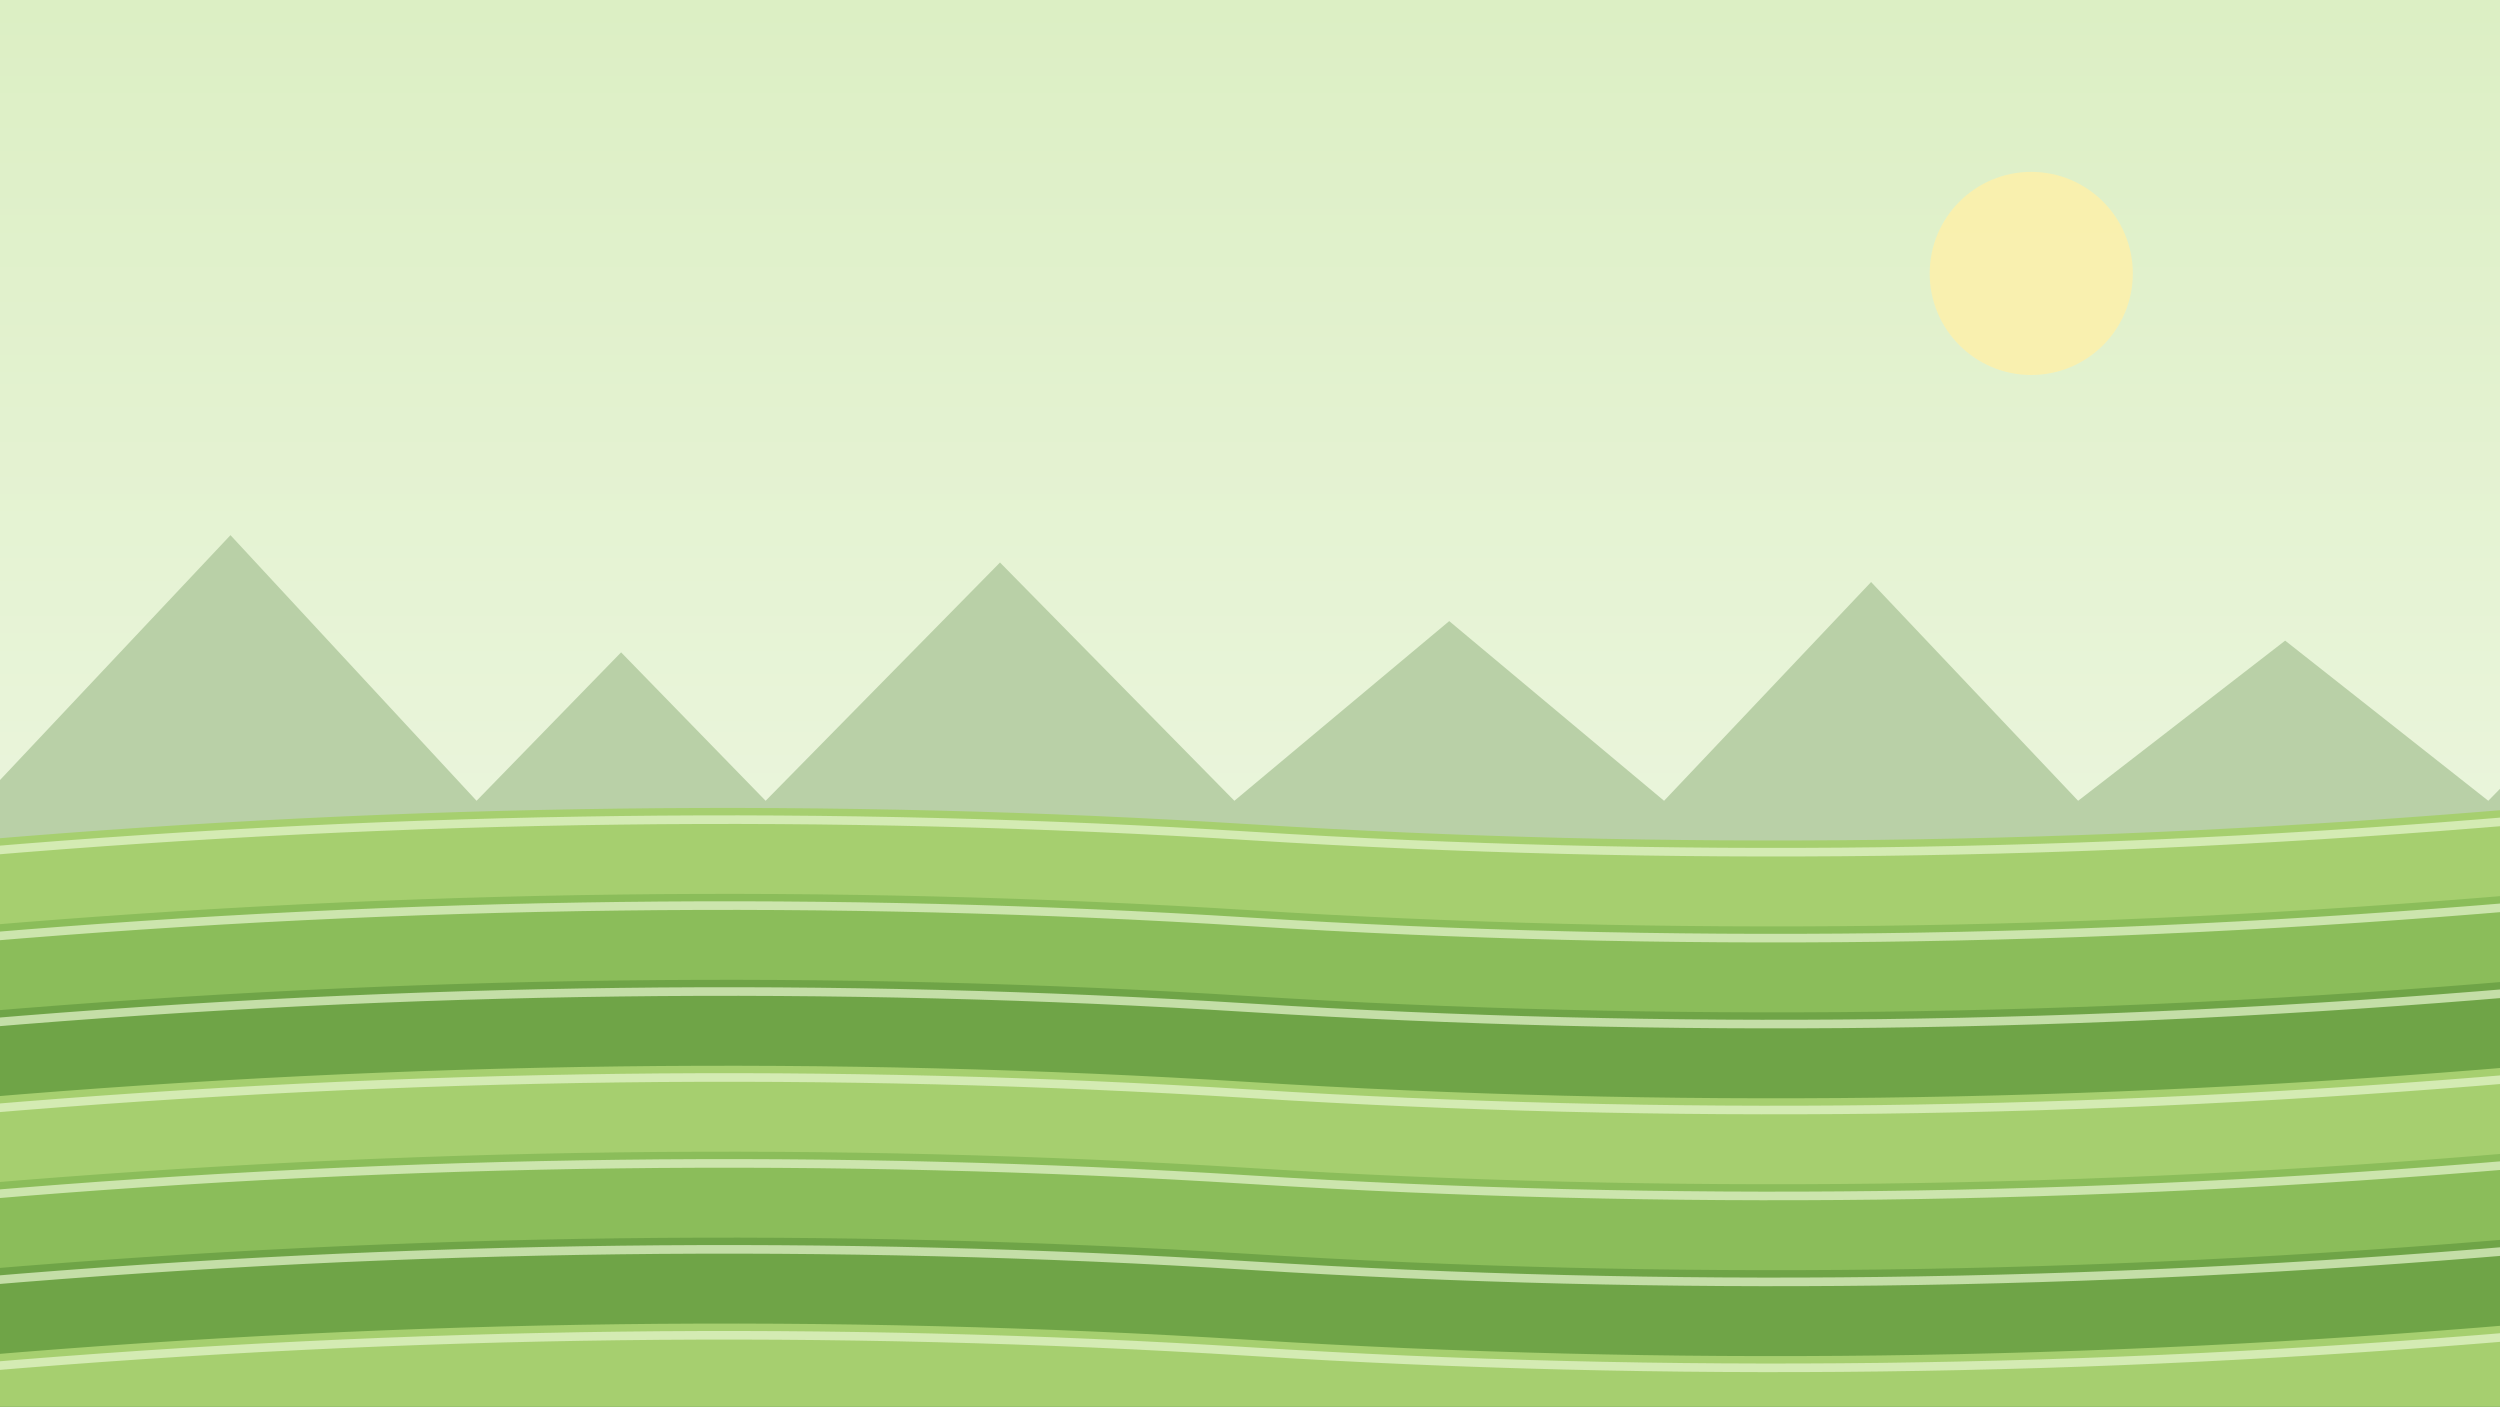
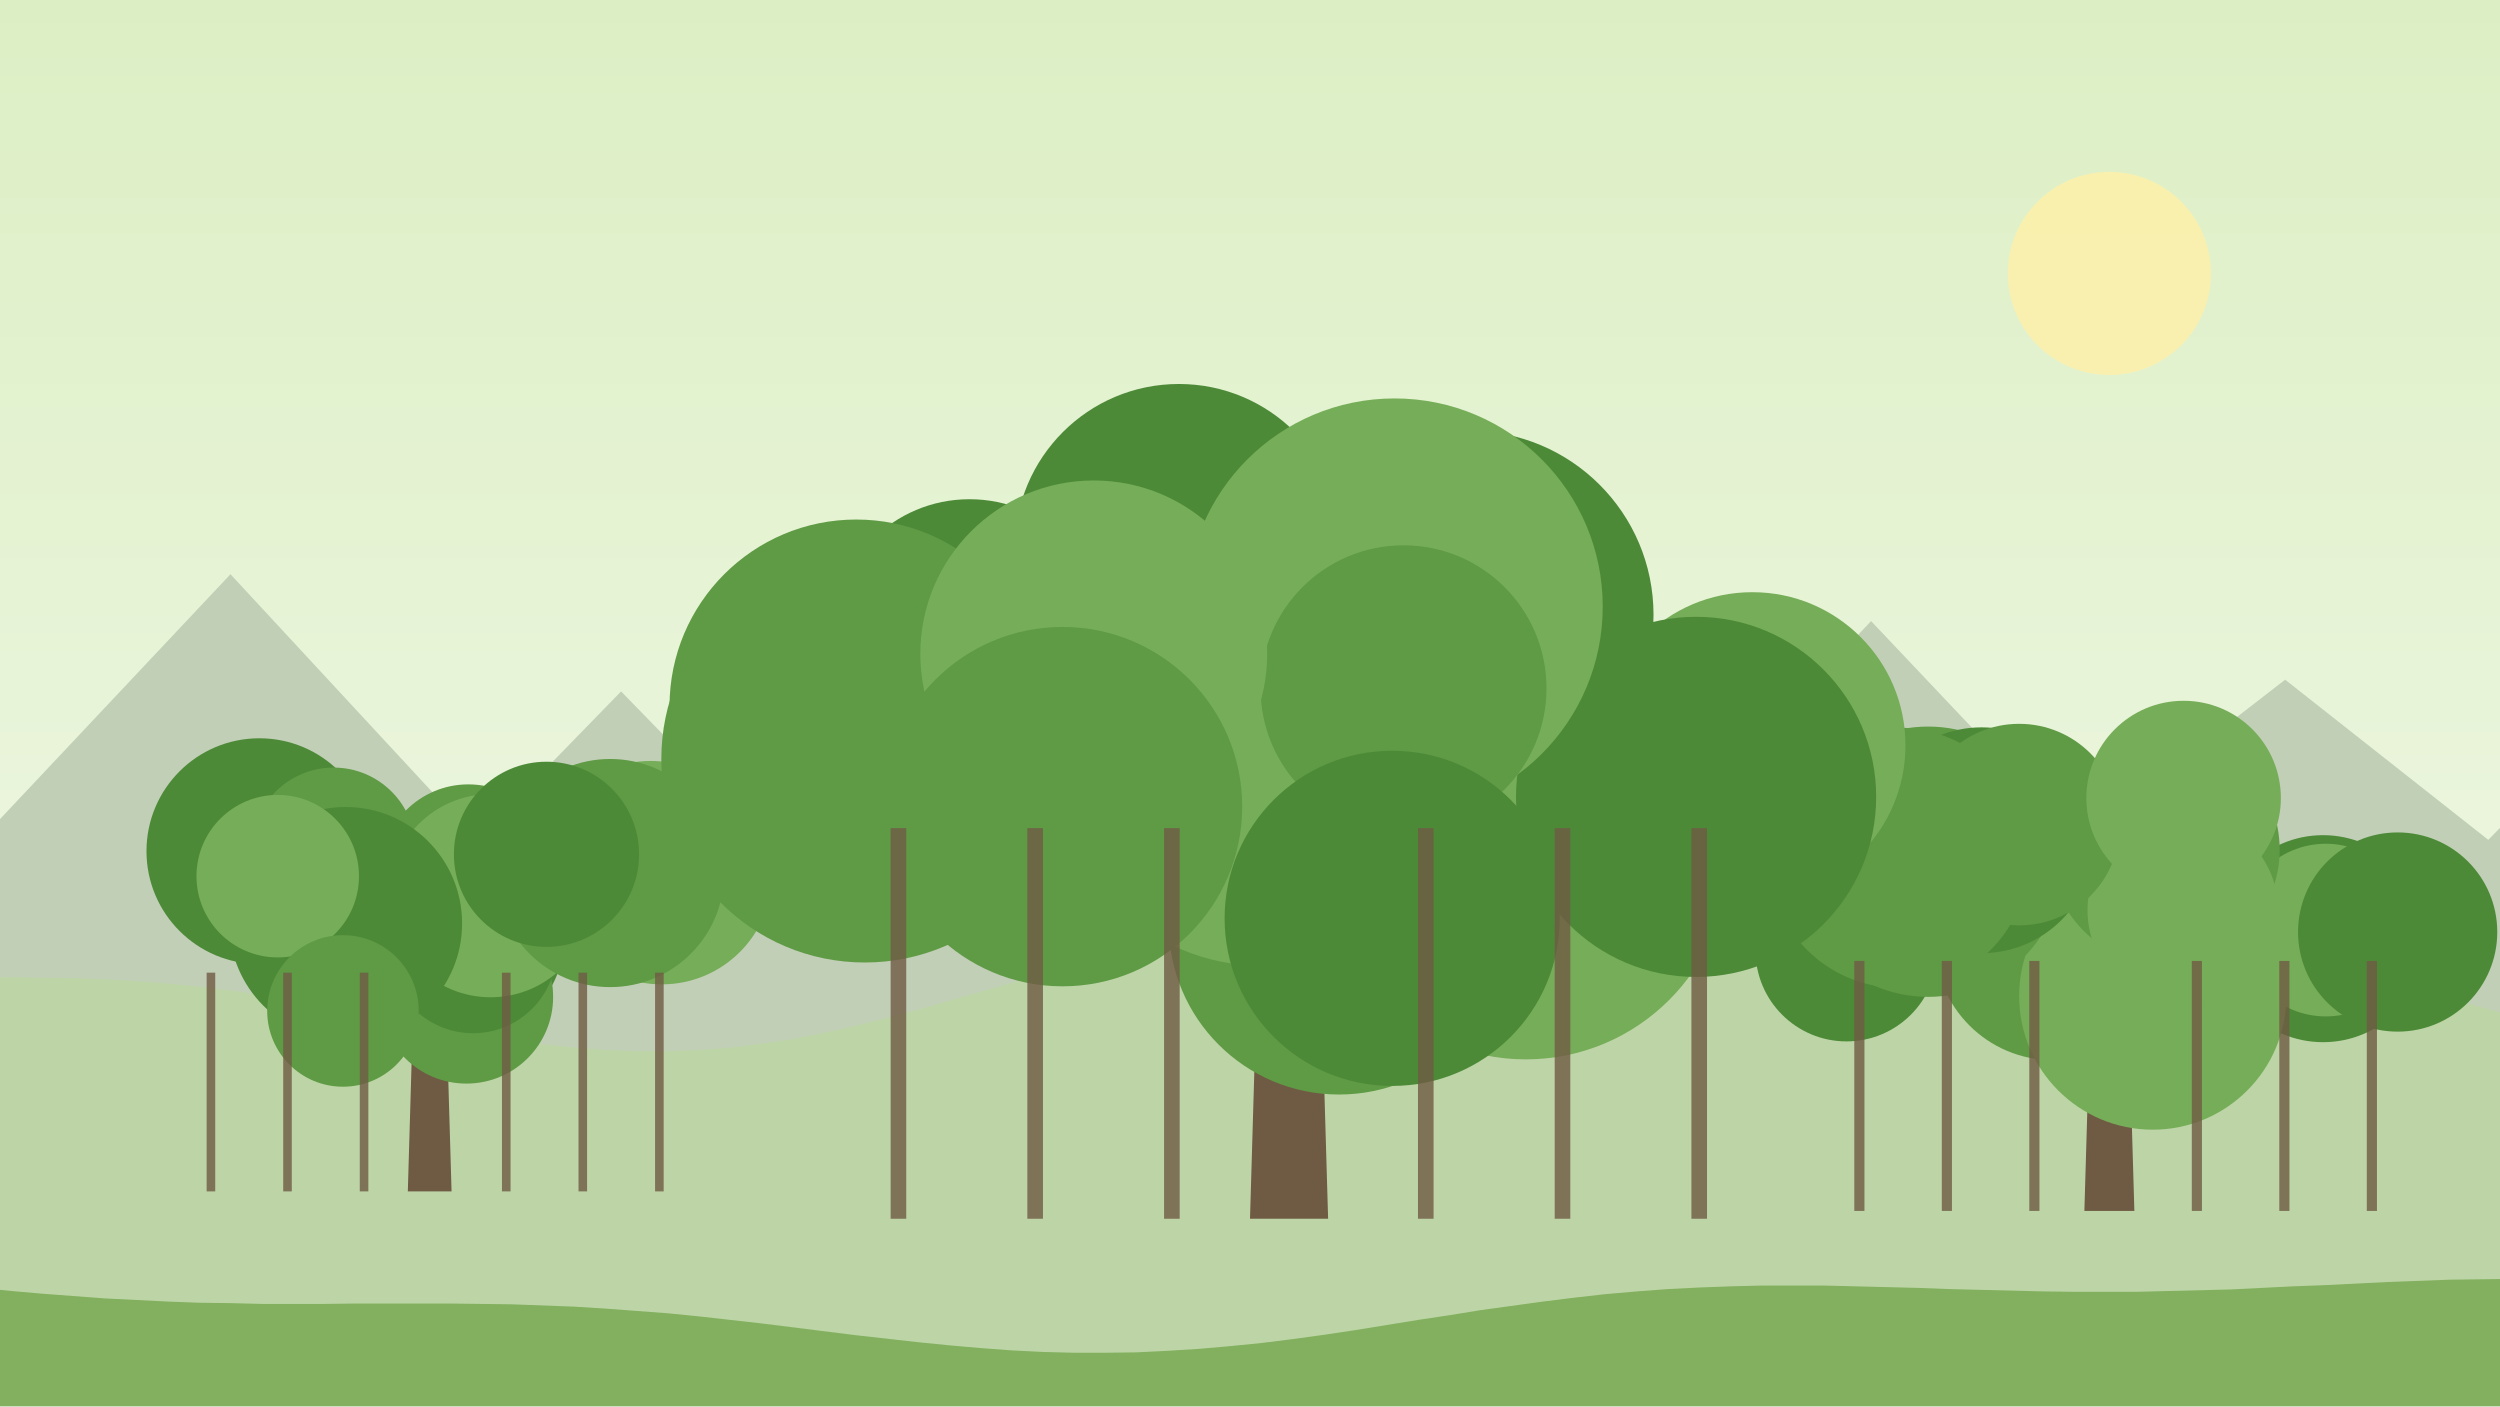
<svg xmlns="http://www.w3.org/2000/svg" viewBox="0 0 640 360" preserveAspectRatio="xMidYMax slice">
  <defs>
-     <linearGradient id="w107" x1="0" y1="0" x2="0" y2="1">
+     <linearGradient id="w102" x1="0" y1="0" x2="0" y2="1">
      <stop offset="0" stop-color="#dcefc4" />
      <stop offset="1" stop-color="#f4f9ec" />
    </linearGradient>
  </defs>
-   <rect width="640" height="360" fill="url(#w107)" />
-   <circle cx="520" cy="70" r="26" fill="#fff0a8" opacity="0.8" />
-   <path d="M-5 360 L-5 205 L59 137 L122 205 L159 167 L196 205 L256 144 L316 205 L371 159 L426 205 L479 149 L532 205 L585 164 L637 205 L685 156 L733 205 L700 360Z" fill="#b9d0a7" />
-   <path d="M-5 215 Q160.0 201 320.0 211 T645 207 V360 H-5Z" fill="#a6cf6f" />
-   <path d="M-5 218 Q160.0 204 320.0 214 T645 210" stroke="#e8f6d0" stroke-width="2.2" fill="none" opacity=".7" />
-   <path d="M-5 237 Q160.0 223 320.0 233 T645 229 V360 H-5Z" fill="#8bbd5a" />
-   <path d="M-5 240 Q160.0 226 320.0 236 T645 232" stroke="#e8f6d0" stroke-width="2.2" fill="none" opacity=".7" />
-   <path d="M-5 259 Q160.0 245 320.0 255 T645 251 V360 H-5Z" fill="#6fa447" />
-   <path d="M-5 262 Q160.0 248 320.0 258 T645 254" stroke="#e8f6d0" stroke-width="2.2" fill="none" opacity=".7" />
-   <path d="M-5 281 Q160.0 267 320.0 277 T645 273 V360 H-5Z" fill="#a6cf6f" />
-   <path d="M-5 284 Q160.0 270 320.0 280 T645 276" stroke="#e8f6d0" stroke-width="2.2" fill="none" opacity=".7" />
-   <path d="M-5 303 Q160.0 289 320.0 299 T645 295 V360 H-5Z" fill="#8bbd5a" />
-   <path d="M-5 306 Q160.0 292 320.0 302 T645 298" stroke="#e8f6d0" stroke-width="2.2" fill="none" opacity=".7" />
-   <path d="M-5 325 Q160.0 311 320.0 321 T645 317 V360 H-5Z" fill="#6fa447" />
-   <path d="M-5 328 Q160.0 314 320.0 324 T645 320" stroke="#e8f6d0" stroke-width="2.2" fill="none" opacity=".7" />
-   <path d="M-5 347 Q160.0 333 320.0 343 T645 339 V360 H-5Z" fill="#a6cf6f" />
-   <path d="M-5 350 Q160.0 336 320.0 346 T645 342" stroke="#e8f6d0" stroke-width="2.2" fill="none" opacity=".7" />
+   <rect width="640" height="360" fill="url(#w102)" />
+   <circle cx="540" cy="70" r="26" fill="#fff0a8" opacity="0.8" />
+   <path d="M-5 360 L-5 215 L59 147 L122 215 L159 177 L196 215 L256 154 L316 215 L371 169 L426 215 L479 159 L532 215 L585 174 L637 215 L685 166 L733 215 L700 360Z" fill="#c1cfb6" />
+   <path d="M-5 360 L-5 250 L-5 250.2 L3 250.2 L11 250.3 L19 250.4 L27 250.7 L35 251.2 L43 251.8 L51 252.6 L59 253.6 L67 254.7 L75 256.0 L83 257.4 L91 258.9 L99 260.4 L107 262.0 L115 263.5 L123 264.9 L131 266.2 L139 267.3 L147 268.2 L155 268.8 L163 269.1 L171 269.1 L179 268.8 L187 268.2 L195 267.2 L203 266.0 L211 264.4 L219 262.6 L227 260.6 L235 258.5 L243 256.2 L251 253.9 L259 251.6 L267 249.3 L275 247.2 L283 245.2 L291 243.3 L299 241.7 L307 240.4 L315 239.3 L323 238.5 L331 237.9 L339 237.6 L347 237.5 L355 237.7 L363 238.0 L371 238.4 L379 239.0 L387 239.6 L395 240.2 L403 240.8 L411 241.3 L419 241.8 L427 242.1 L435 242.3 L443 242.3 L451 242.2 L459 242.0 L467 241.7 L475 241.3 L483 240.8 L491 240.3 L499 239.8 L507 239.4 L515 239.0 L523 238.8 L531 238.8 L539 238.9 L547 239.3 L555 240.0 L563 240.9 L571 242.0 L579 243.4 L587 245.1 L595 246.9 L603 248.9 L611 251.1 L619 253.3 L627 255.6 L635 257.8 L643 260.0 L645 360Z" fill="#bcd6a4" opacity="0.9" />
+   <path d="M104.4 305 L105.8 257.4 L114.2 257.4 L115.6 305Z" fill="#6f5a44" />
+   <circle cx="112.1" cy="244.0" r="23.5" fill="#5f9a45" />
+   <circle cx="120.6" cy="241.0" r="23.6" fill="#4c8a38" />
+   <circle cx="166.6" cy="222.6" r="27.8" fill="#76ad58" />
+   <circle cx="119.4" cy="255.2" r="22.2" fill="#5f9a45" />
+   <circle cx="121.1" cy="243.1" r="21.4" fill="#4c8a38" />
+   <circle cx="169.4" cy="223.7" r="28.3" fill="#76ad58" />
+   <circle cx="119.9" cy="223.3" r="22.5" fill="#5f9a45" />
+   <circle cx="66.4" cy="217.9" r="28.9" fill="#4c8a38" />
+   <circle cx="125.6" cy="229.3" r="26.0" fill="#76ad58" />
+   <circle cx="85.4" cy="217.5" r="21.0" fill="#5f9a45" />
+   <circle cx="88.5" cy="236.4" r="29.8" fill="#4c8a38" />
+   <circle cx="145.6" cy="219.5" r="22.4" fill="#76ad58" />
+   <circle cx="156.2" cy="223.5" r="29.2" fill="#5f9a45" />
+   <circle cx="139.9" cy="218.7" r="23.7" fill="#4c8a38" />
+   <circle cx="71.1" cy="224.3" r="20.8" fill="#76ad58" />
+   <circle cx="87.8" cy="258.8" r="19.4" fill="#5f9a45" />
+   <path d="M54.0 249.0 L54.0 305" stroke="#6f5a44" stroke-width="2.2" opacity=".8" />
+   <path d="M73.6 249.0 L73.6 305" stroke="#6f5a44" stroke-width="2.2" opacity=".8" />
+   <path d="M93.2 249.0 L93.2 305" stroke="#6f5a44" stroke-width="2.2" opacity=".8" />
+   <path d="M129.6 249.0 L129.6 305" stroke="#6f5a44" stroke-width="2.2" opacity=".8" />
+   <path d="M149.2 249.0 L149.2 305" stroke="#6f5a44" stroke-width="2.2" opacity=".8" />
+   <path d="M168.8 249.0 L168.8 305" stroke="#6f5a44" stroke-width="2.2" opacity=".8" />
+   <path d="M533.6 310 L535.2 255.6 L544.8 255.6 L546.4 310Z" fill="#6f5a44" />
+   <circle cx="525.6" cy="241.1" r="30.3" fill="#5f9a45" />
+   <circle cx="594.7" cy="240.3" r="26.5" fill="#4c8a38" />
+   <circle cx="595.4" cy="238.1" r="22.1" fill="#76ad58" />
+   <circle cx="519.9" cy="233.4" r="22.8" fill="#5f9a45" />
+   <circle cx="472.7" cy="243.3" r="23.3" fill="#4c8a38" />
+   <circle cx="551.1" cy="255.0" r="34.2" fill="#76ad58" />
+   <circle cx="493.6" cy="220.6" r="34.6" fill="#5f9a45" />
+   <circle cx="613.8" cy="238.6" r="25.5" fill="#4c8a38" />
+   <circle cx="557.6" cy="238.6" r="25.7" fill="#76ad58" />
+   <circle cx="554.2" cy="217.5" r="29.4" fill="#5f9a45" />
+   <circle cx="507.3" cy="215.1" r="28.9" fill="#4c8a38" />
+   <circle cx="558.8" cy="233.0" r="24.4" fill="#76ad58" />
+   <circle cx="516.9" cy="211.1" r="25.8" fill="#5f9a45" />
+   <circle cx="491.8" cy="219.0" r="25.6" fill="#4c8a38" />
+   <circle cx="559.0" cy="204.3" r="24.9" fill="#76ad58" />
+   <circle cx="486.1" cy="219.6" r="33.3" fill="#5f9a45" />
+   <path d="M476.0 246.0 L476.0 310" stroke="#6f5a44" stroke-width="2.6" opacity=".8" />
+   <path d="M498.4 246.0 L498.4 310" stroke="#6f5a44" stroke-width="2.6" opacity=".8" />
+   <path d="M520.8 246.0 L520.8 310" stroke="#6f5a44" stroke-width="2.6" opacity=".8" />
+   <path d="M562.4 246.0 L562.4 310" stroke="#6f5a44" stroke-width="2.6" opacity=".8" />
+   <path d="M584.8 246.0 L584.8 310" stroke="#6f5a44" stroke-width="2.6" opacity=".8" />
+   <path d="M607.2 246.0 L607.2 310" stroke="#6f5a44" stroke-width="2.6" opacity=".8" />
+   <path d="M320.0 312 L322.5 227.0 L337.5 227.0 L340.0 312Z" fill="#6f5a44" />
+   <circle cx="337.3" cy="223.8" r="41.5" fill="#5f9a45" />
+   <circle cx="248.2" cy="163.0" r="35.2" fill="#4c8a38" />
+   <circle cx="448.6" cy="190.8" r="39.2" fill="#76ad58" />
+   <circle cx="342.8" cy="236.6" r="43.6" fill="#5f9a45" />
+   <circle cx="376.2" cy="157.4" r="47.1" fill="#4c8a38" />
+   <circle cx="390.6" cy="219.3" r="51.9" fill="#76ad58" />
+   <circle cx="219.2" cy="180.8" r="47.8" fill="#5f9a45" />
+   <circle cx="434.2" cy="204.0" r="46.1" fill="#4c8a38" />
+   <circle cx="322.8" cy="195.4" r="51.8" fill="#76ad58" />
+   <circle cx="221.4" cy="194.3" r="52.1" fill="#5f9a45" />
+   <circle cx="301.8" cy="140.3" r="42.0" fill="#4c8a38" />
+   <circle cx="357.0" cy="155.3" r="53.3" fill="#76ad58" />
+   <circle cx="359.3" cy="176.2" r="36.6" fill="#5f9a45" />
+   <circle cx="356.4" cy="235.1" r="42.9" fill="#4c8a38" />
+   <circle cx="280.0" cy="167.4" r="44.4" fill="#76ad58" />
+   <circle cx="272.0" cy="206.5" r="46.0" fill="#5f9a45" />
+   <path d="M230.0 212.0 L230.0 312" stroke="#6f5a44" stroke-width="4.0" opacity=".8" />
+   <path d="M265.0 212.0 L265.0 312" stroke="#6f5a44" stroke-width="4.0" opacity=".8" />
+   <path d="M300.0 212.0 L300.0 312" stroke="#6f5a44" stroke-width="4.0" opacity=".8" />
+   <path d="M365.0 212.0 L365.0 312" stroke="#6f5a44" stroke-width="4.0" opacity=".8" />
+   <path d="M400.0 212.0 L400.0 312" stroke="#6f5a44" stroke-width="4.0" opacity=".8" />
+   <path d="M435.0 212.0 L435.0 312" stroke="#6f5a44" stroke-width="4.0" opacity=".8" />
+   <path d="M-5 360 L-5 335 L-5 329.7 L3 330.5 L11 331.2 L19 331.8 L27 332.4 L35 332.8 L43 333.2 L51 333.5 L59 333.6 L67 333.8 L75 333.8 L83 333.8 L91 333.7 L99 333.7 L107 333.7 L115 333.7 L123 333.8 L131 333.9 L139 334.2 L147 334.5 L155 335.0 L163 335.6 L171 336.2 L179 337.0 L187 337.9 L195 338.8 L203 339.8 L211 340.8 L219 341.8 L227 342.7 L235 343.6 L243 344.4 L251 345.1 L259 345.7 L267 346.1 L275 346.3 L283 346.3 L291 346.2 L299 345.8 L307 345.3 L315 344.6 L323 343.8 L331 342.8 L339 341.7 L347 340.5 L355 339.2 L363 337.9 L371 336.7 L379 335.4 L387 334.3 L395 333.2 L403 332.2 L411 331.3 L419 330.6 L427 330.0 L435 329.6 L443 329.3 L451 329.1 L459 329.1 L467 329.1 L475 329.3 L483 329.5 L491 329.7 L499 330.0 L507 330.2 L515 330.4 L523 330.6 L531 330.7 L539 330.7 L547 330.7 L555 330.5 L563 330.3 L571 330.1 L579 329.7 L587 329.3 L595 329.0 L603 328.6 L611 328.2 L619 327.9 L627 327.6 L635 327.5 L643 327.4 L645 360Z" fill="#82b05f" opacity="1" />
</svg>
